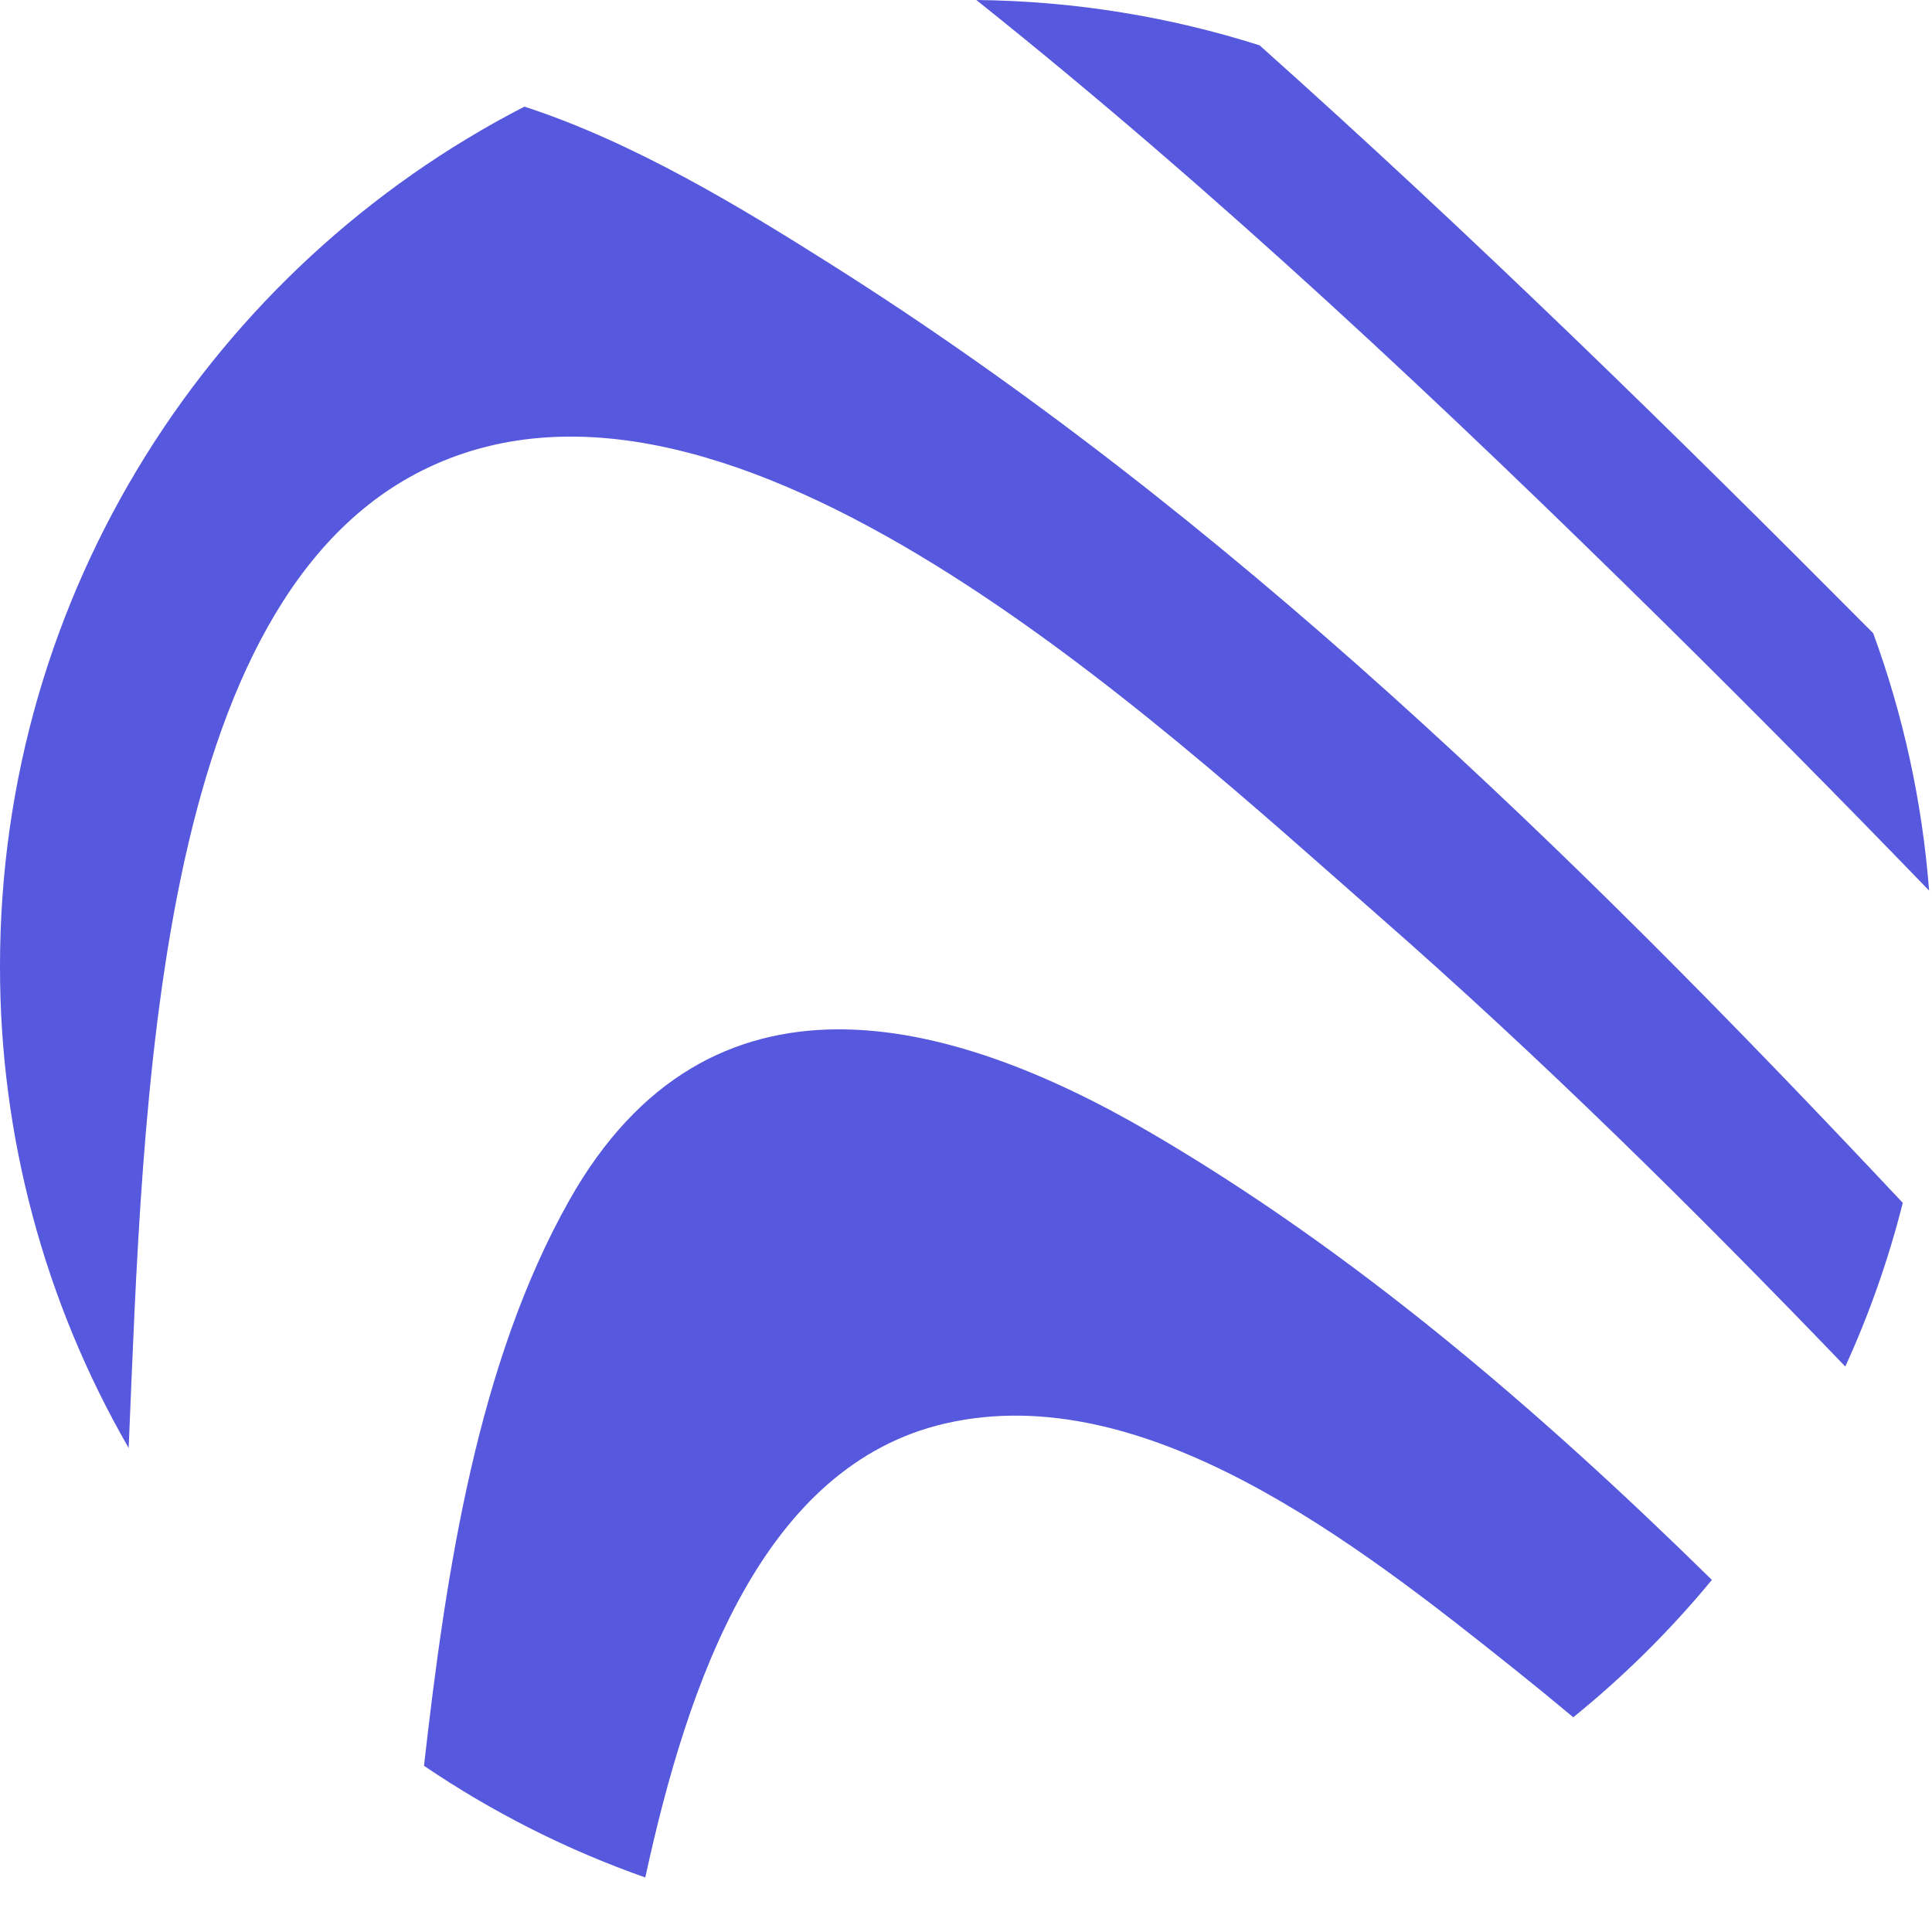
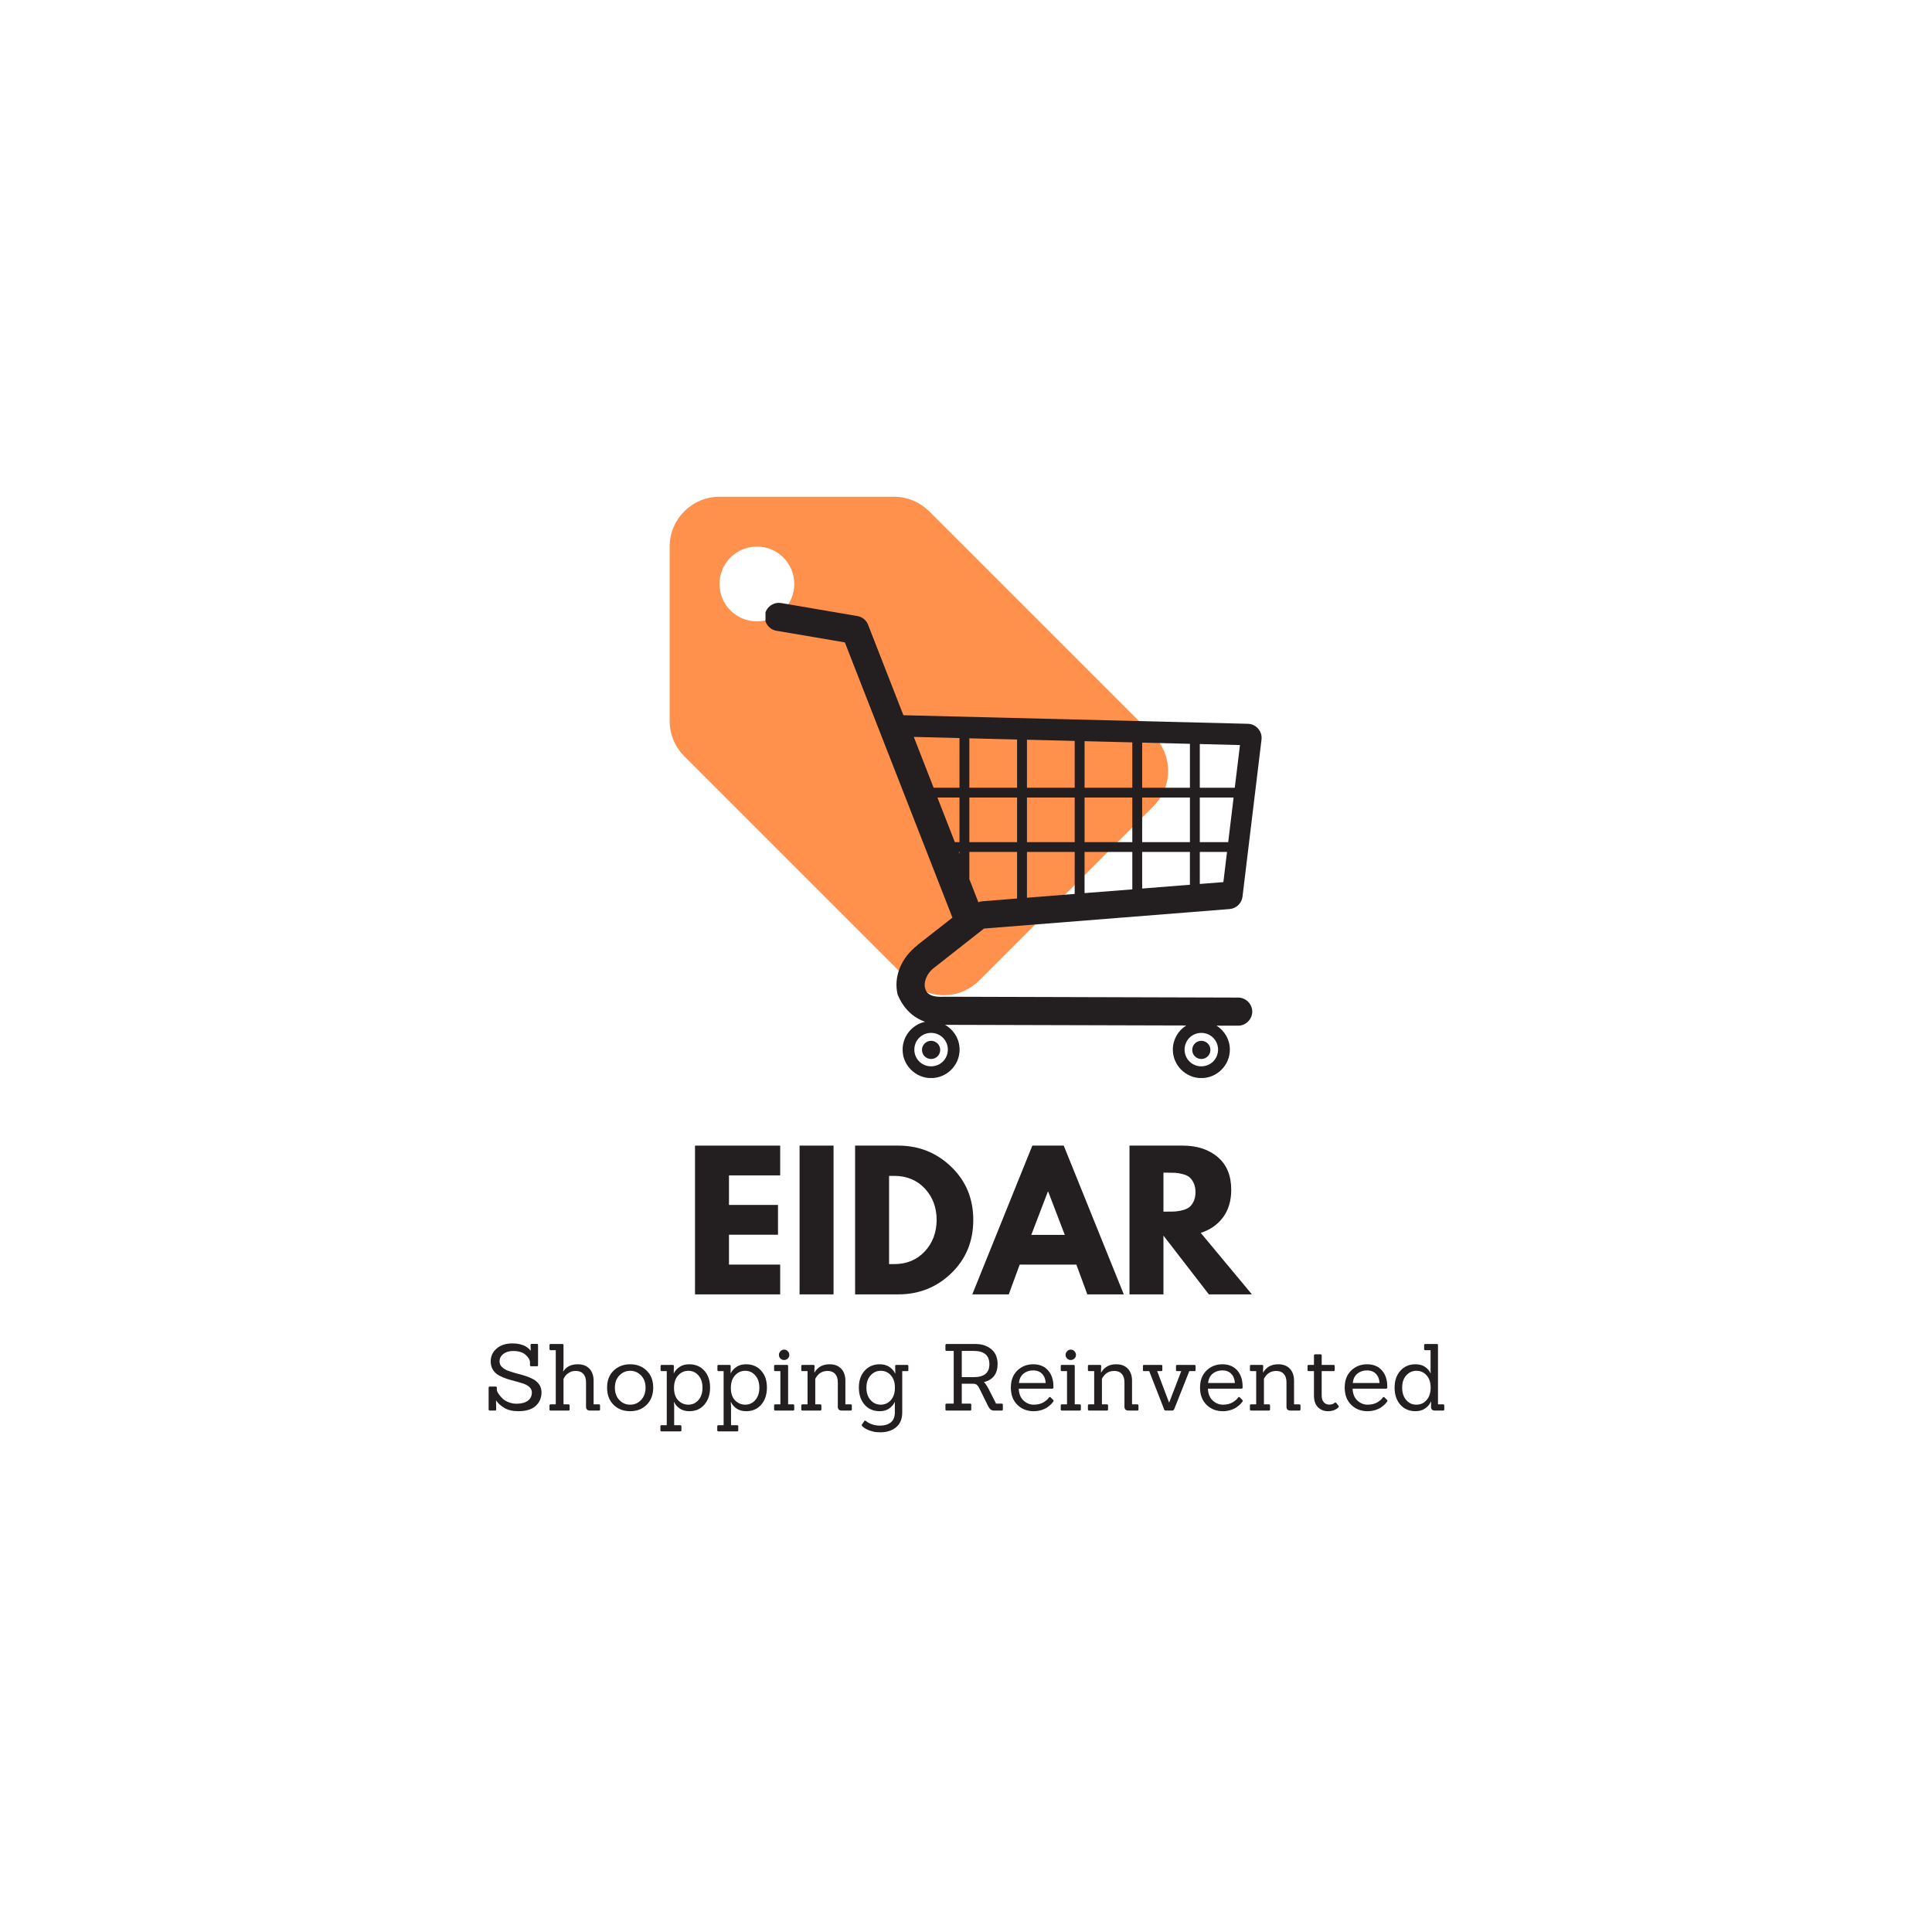
- <svg xmlns="http://www.w3.org/2000/svg" width="32" height="32">
-   <path d="M31.952 14.751a260.51 260.51 0 00-4.359-4.407C23.932 6.734 20.16 3.182 16.171 0c1.634.017 3.21.28 4.692.751 3.487 3.114 6.846 6.398 10.163 9.737.493 1.346.811 2.776.926 4.262zm-1.388 7.883c-2.496-2.597-5.051-5.12-7.737-7.471-3.706-3.246-10.693-9.81-15.736-7.418-4.552 2.158-4.717 10.543-4.96 16.238A15.926 15.926 0 010 16C0 9.799 3.528 4.421 8.686 1.766c1.82.593 3.593 1.675 5.038 2.587 6.569 4.14 12.29 9.71 17.792 15.57-.237.94-.557 1.846-.952 2.711zm-4.505 5.81a56.161 56.161 0 00-1.007-.823c-2.574-2.054-6.087-4.805-9.394-4.044-3.022.695-4.264 4.267-4.97 7.52a15.945 15.945 0 01-3.665-1.85c.366-3.242.89-6.675 2.405-9.364 2.315-4.107 6.287-3.072 9.613-1.132 3.36 1.96 6.417 4.572 9.313 7.417a16.097 16.097 0 01-2.295 2.275z" fill="#5658DD" fill-rule="nonzero" />
+ <svg xmlns="http://www.w3.org/2000/svg" width="500" zoomAndPan="magnify" viewBox="0 0 375 375" height="500" preserveAspectRatio="xMidYMid meet" version="1.0">
+   <defs>
+     <g />
+     <clipPath id="id1">
+       <path d="M 129.98 96.418 L 226.73 96.418 L 226.73 193.168 L 129.98 193.168 Z M 129.98 96.418 " clip-rule="nonzero" />
+     </clipPath>
+     <clipPath id="id2">
+       <path d="M 148.582 117 L 245 117 L 245 209.242 L 148.582 209.242 Z M 148.582 117 " clip-rule="nonzero" />
+     </clipPath>
+   </defs>
+   <g clip-path="url(#id1)">
+     <path fill="#ff914d" d="M 223.879 142.762 L 180.363 99.25 C 178.598 97.508 176.18 96.418 173.52 96.418 L 139.656 96.418 C 134.312 96.418 129.98 100.75 129.98 106.094 L 129.98 139.957 C 129.98 142.641 131.07 145.059 132.836 146.801 L 176.375 190.34 C 178.113 192.082 180.535 193.168 183.195 193.168 C 185.855 193.168 188.297 192.082 190.039 190.34 L 223.902 156.477 C 225.645 154.711 226.73 152.293 226.73 149.633 C 226.73 146.945 225.645 144.527 223.879 142.762 Z M 146.914 120.605 C 142.898 120.605 139.656 117.363 139.656 113.352 C 139.656 109.336 142.898 106.094 146.914 106.094 C 150.93 106.094 154.168 109.336 154.168 113.352 C 154.168 117.363 150.93 120.605 146.914 120.605 Z M 146.914 120.605 " fill-opacity="1" fill-rule="nonzero" />
+   </g>
+   <g clip-path="url(#id2)">
+     <path fill="#231f20" d="M 151.203 117.016 C 151.352 117.016 151.504 117.031 151.648 117.055 C 151.652 117.055 151.656 117.055 151.656 117.055 L 166.422 119.574 C 167.363 119.734 168.148 120.379 168.496 121.266 C 168.496 121.27 168.496 121.27 168.496 121.273 L 175.352 138.824 L 242.223 140.488 C 242.988 140.508 243.711 140.855 244.211 141.434 C 244.711 142.012 244.953 142.781 244.859 143.547 L 241.168 174.051 C 241.016 175.328 239.957 176.344 238.672 176.445 L 190.996 180.23 L 181.547 187.656 C 181.539 187.664 181.527 187.672 181.516 187.68 C 181.504 187.688 181.492 187.691 181.48 187.695 C 181.469 187.703 181.461 187.715 181.449 187.723 C 179.723 189.008 179.297 190.758 179.539 191.73 C 179.68 192.285 179.891 192.695 180.395 193.008 C 180.898 193.32 181.77 193.551 183.258 193.465 C 183.262 193.465 183.27 193.465 183.273 193.465 C 183.32 193.461 183.375 193.461 183.422 193.465 C 183.43 193.465 183.441 193.465 183.449 193.465 L 240.309 193.629 L 240.316 193.629 C 241.809 193.621 243.066 194.871 243.062 196.363 C 243.055 197.855 241.793 199.102 240.297 199.082 L 240.289 199.082 L 236.133 199.074 C 237.68 200.059 238.715 201.777 238.715 203.73 C 238.715 206.77 236.223 209.258 233.18 209.258 C 230.141 209.258 227.648 206.77 227.648 203.73 C 227.648 201.766 228.688 200.027 230.246 199.047 L 183.422 198.918 C 185.109 199.867 186.258 201.668 186.258 203.73 C 186.258 206.77 183.77 209.258 180.727 209.258 C 177.684 209.258 175.195 206.77 175.195 203.73 C 175.195 201.09 177.07 198.867 179.559 198.328 C 177.207 197.496 175.398 195.785 174.281 193.164 C 174.266 193.133 174.25 193.102 174.238 193.066 C 173.383 189.641 174.902 185.918 178.039 183.496 C 178.047 183.488 178.055 183.477 178.062 183.469 C 178.07 183.465 178.074 183.453 178.082 183.445 C 178.109 183.414 178.137 183.383 178.172 183.355 L 184.867 178.109 L 163.984 124.688 L 150.738 122.434 C 150.734 122.434 150.734 122.434 150.73 122.434 C 149.34 122.211 148.32 120.914 148.441 119.508 C 148.559 118.098 149.789 116.996 151.203 117.016 Z M 177.367 143.035 L 181.215 152.895 L 186.234 152.895 L 186.234 143.258 Z M 188.148 143.309 L 188.148 152.895 L 197.414 152.895 L 197.414 143.539 Z M 199.332 143.582 L 199.332 152.895 L 208.598 152.895 L 208.598 143.812 Z M 210.516 143.863 L 210.516 152.895 L 219.781 152.895 L 219.781 144.094 Z M 221.695 144.145 L 221.695 152.895 L 230.965 152.895 L 230.965 144.375 Z M 232.879 144.418 L 232.879 152.895 L 239.672 152.895 L 240.676 144.617 Z M 239.441 154.801 L 232.879 154.801 L 232.879 163.461 L 238.395 163.461 Z M 230.965 154.801 L 221.695 154.801 L 221.695 163.461 L 230.965 163.461 Z M 219.781 154.801 L 210.516 154.801 L 210.516 163.461 L 219.781 163.461 Z M 208.598 154.801 L 199.332 154.801 L 199.332 163.461 L 208.598 163.461 Z M 197.414 154.801 L 188.148 154.801 L 188.148 163.461 L 197.414 163.461 Z M 186.234 154.801 L 181.953 154.801 L 185.336 163.461 L 186.234 163.461 Z M 238.164 165.363 L 232.879 165.363 L 232.879 171.578 L 237.457 171.215 Z M 230.961 165.363 L 221.695 165.363 L 221.695 172.465 L 230.961 171.73 Z M 219.781 165.363 L 210.512 165.363 L 210.512 173.352 L 219.781 172.625 Z M 208.598 165.363 L 199.332 165.363 L 199.332 174.25 L 208.598 173.512 Z M 197.414 165.363 L 188.148 165.363 L 188.148 170.637 L 189.906 175.137 C 190.137 175.023 190.383 174.957 190.637 174.938 L 197.414 174.398 Z M 186.23 165.363 L 186.09 165.363 L 186.23 165.754 Z M 233.176 200.484 C 231.367 200.484 229.926 201.926 229.926 203.73 C 229.926 205.539 231.367 206.973 233.176 206.973 C 234.984 206.973 236.426 205.539 236.426 203.73 C 236.426 201.926 234.984 200.484 233.176 200.484 Z M 180.723 200.484 C 178.914 200.484 177.473 201.926 177.473 203.73 C 177.473 205.539 178.914 206.973 180.723 206.973 C 182.531 206.973 183.977 205.539 183.977 203.73 C 183.977 201.926 182.531 200.484 180.723 200.484 Z M 233.176 202.023 C 234.156 202.023 234.941 202.809 234.941 203.789 C 234.941 204.77 234.156 205.547 233.176 205.547 C 232.195 205.547 231.41 204.77 231.41 203.789 C 231.41 202.809 232.195 202.023 233.176 202.023 Z M 180.723 202.023 C 181.707 202.023 182.492 202.809 182.492 203.789 C 182.492 204.77 181.707 205.547 180.723 205.547 C 179.742 205.547 178.957 204.77 178.957 203.789 C 178.957 202.809 179.742 202.023 180.723 202.023 Z M 180.723 202.023 " fill-opacity="1" fill-rule="nonzero" />
+   </g>
+   <g fill="#231f20" fill-opacity="1">
+     <g transform="translate(132.8073, 251.2377)">
+       <g>
+         <path d="M 18.625 -28.875 L 18.625 -23.094 L 8.688 -23.094 L 8.688 -17.359 L 18.203 -17.359 L 18.203 -11.578 L 8.688 -11.578 L 8.688 -5.781 L 18.625 -5.781 L 18.625 0 L 2.094 0 L 2.094 -28.875 Z M 18.625 -28.875 " />
+       </g>
+     </g>
+   </g>
+   <g fill="#231f20" fill-opacity="1">
+     <g transform="translate(153.1027, 251.2377)">
+       <g>
+         <path d="M 8.688 -28.875 L 8.688 0 L 2.094 0 L 2.094 -28.875 Z M 8.688 -28.875 " />
+       </g>
+     </g>
+   </g>
+   <g fill="#231f20" fill-opacity="1">
+     <g transform="translate(163.8803, 251.2377)">
+       <g>
+         <path d="M 2.094 -28.875 L 10.469 -28.875 C 14.477 -28.875 17.906 -27.504 20.75 -24.766 C 23.602 -22.023 25.031 -18.586 25.031 -14.453 C 25.031 -10.297 23.609 -6.848 20.766 -4.109 C 17.93 -1.367 14.5 0 10.469 0 L 2.094 0 Z M 8.688 -5.875 L 9.688 -5.875 C 12.094 -5.875 14.062 -6.688 15.594 -8.312 C 17.125 -9.938 17.898 -11.973 17.922 -14.422 C 17.922 -16.867 17.156 -18.91 15.625 -20.547 C 14.094 -22.18 12.113 -23 9.688 -23 L 8.688 -23 Z M 8.688 -5.875 " />
+       </g>
+     </g>
+   </g>
+   <g fill="#231f20" fill-opacity="1">
+     <g transform="translate(189.7044, 251.2377)">
+       <g>
+         <path d="M 16.766 -28.875 L 28.422 0 L 21.344 0 L 19.219 -5.781 L 8.219 -5.781 L 6.094 0 L -0.984 0 L 10.672 -28.875 Z M 16.969 -11.547 L 13.75 -19.953 L 13.688 -19.953 L 10.469 -11.547 Z M 16.969 -11.547 " />
+       </g>
+     </g>
+   </g>
+   <g fill="#231f20" fill-opacity="1">
+     <g transform="translate(217.1382, 251.2377)">
+       <g>
+         <path d="M 2.094 -28.875 L 12.422 -28.875 C 15.203 -28.875 17.469 -28.133 19.219 -26.656 C 20.969 -25.176 21.844 -23.055 21.844 -20.297 C 21.844 -18.172 21.312 -16.391 20.25 -14.953 C 19.188 -13.523 17.742 -12.52 15.922 -11.938 L 25.859 0 L 17.5 0 L 8.688 -11.406 L 8.688 0 L 2.094 0 Z M 8.688 -16.062 L 9.453 -16.062 C 10.055 -16.062 10.566 -16.07 10.984 -16.094 C 11.41 -16.125 11.891 -16.207 12.422 -16.344 C 12.961 -16.488 13.395 -16.688 13.719 -16.938 C 14.039 -17.195 14.316 -17.57 14.547 -18.062 C 14.785 -18.551 14.906 -19.145 14.906 -19.844 C 14.906 -20.539 14.785 -21.133 14.547 -21.625 C 14.316 -22.113 14.039 -22.488 13.719 -22.75 C 13.395 -23.008 12.961 -23.207 12.422 -23.344 C 11.891 -23.488 11.41 -23.57 10.984 -23.594 C 10.566 -23.613 10.055 -23.625 9.453 -23.625 L 8.688 -23.625 Z M 8.688 -16.062 " />
+       </g>
+     </g>
+   </g>
+   <g fill="#231f20" fill-opacity="1">
+     <g transform="translate(93.98096, 273.7877)">
+       <g>
+         <path d="M 2.109 0 L 1.094 0 C 0.938 0 0.859 -0.07 0.859 -0.219 L 0.859 -4.422 C 0.859 -4.578 0.938 -4.656 1.094 -4.656 L 2.234 -4.656 C 2.379 -4.656 2.453 -4.578 2.453 -4.422 L 2.453 -4.047 C 2.453 -3.816 2.586 -3.516 2.859 -3.141 C 3.141 -2.766 3.414 -2.457 3.688 -2.219 C 3.969 -1.977 4.336 -1.77 4.797 -1.594 C 5.254 -1.414 5.754 -1.328 6.297 -1.328 C 7.223 -1.328 7.945 -1.52 8.469 -1.906 C 8.988 -2.289 9.25 -2.828 9.25 -3.516 C 9.25 -3.91 9.102 -4.25 8.812 -4.531 C 8.52 -4.812 8.141 -5.035 7.672 -5.203 C 7.203 -5.367 6.68 -5.523 6.109 -5.672 C 5.535 -5.816 4.961 -5.977 4.391 -6.156 C 3.828 -6.344 3.312 -6.566 2.844 -6.828 C 2.375 -7.086 1.992 -7.445 1.703 -7.906 C 1.41 -8.375 1.266 -8.922 1.266 -9.547 C 1.266 -10.547 1.645 -11.375 2.406 -12.031 C 3.164 -12.695 4.188 -13.031 5.469 -13.031 C 7.094 -13.031 8.281 -12.555 9.031 -11.609 L 9 -12.719 C 9 -12.863 9.078 -12.938 9.234 -12.938 L 10.234 -12.938 C 10.379 -12.938 10.453 -12.863 10.453 -12.719 L 10.453 -8.797 C 10.453 -8.66 10.379 -8.594 10.234 -8.594 L 9.109 -8.594 C 8.961 -8.594 8.891 -8.66 8.891 -8.797 L 8.891 -9.312 C 8.891 -9.801 8.613 -10.297 8.062 -10.797 C 7.508 -11.305 6.703 -11.562 5.641 -11.562 C 4.848 -11.562 4.207 -11.367 3.719 -10.984 C 3.227 -10.609 2.984 -10.129 2.984 -9.547 C 2.984 -9.117 3.133 -8.754 3.438 -8.453 C 3.738 -8.16 4.129 -7.922 4.609 -7.734 C 5.086 -7.555 5.613 -7.391 6.188 -7.234 C 6.77 -7.086 7.348 -6.926 7.922 -6.75 C 8.492 -6.57 9.02 -6.352 9.5 -6.094 C 9.977 -5.844 10.367 -5.5 10.672 -5.062 C 10.973 -4.625 11.125 -4.109 11.125 -3.516 C 11.125 -2.453 10.742 -1.578 9.984 -0.891 C 9.234 -0.211 8.109 0.125 6.609 0.125 C 5.504 0.125 4.594 -0.094 3.875 -0.531 C 3.156 -0.977 2.629 -1.461 2.297 -1.984 L 2.328 -0.219 C 2.328 -0.07 2.254 0 2.109 0 Z M 2.109 0 " />
+       </g>
+     </g>
+   </g>
+   <g fill="#231f20" fill-opacity="1">
+     <g transform="translate(105.9689, 273.7877)">
+       <g>
+         <path d="M 10.266 0 L 8.547 0 C 8.035 0 7.781 -0.25 7.781 -0.75 L 7.781 -5.484 C 7.781 -6.18 7.609 -6.723 7.266 -7.109 C 6.93 -7.492 6.441 -7.688 5.797 -7.688 C 5.305 -7.688 4.93 -7.609 4.672 -7.453 C 4.41 -7.305 4.211 -7.176 4.078 -7.062 C 3.953 -6.945 3.848 -6.836 3.766 -6.734 C 3.617 -6.535 3.5 -6.336 3.406 -6.141 L 3.406 -1.203 L 4.359 -1.203 C 4.516 -1.203 4.594 -1.129 4.594 -0.984 L 4.594 -0.219 C 4.594 -0.07 4.516 0 4.359 0 L 0.922 0 C 0.766 0 0.688 -0.07 0.688 -0.219 L 0.688 -0.984 C 0.688 -1.129 0.766 -1.203 0.922 -1.203 L 1.906 -1.203 L 1.906 -11.719 L 0.922 -11.719 C 0.766 -11.719 0.688 -11.789 0.688 -11.938 L 0.688 -12.703 C 0.688 -12.848 0.766 -12.922 0.922 -12.922 L 3.188 -12.922 C 3.332 -12.922 3.406 -12.848 3.406 -12.703 L 3.406 -8.688 C 3.406 -8.289 3.379 -7.926 3.328 -7.594 L 3.359 -7.594 C 3.953 -8.52 4.891 -8.984 6.172 -8.984 C 7.129 -8.984 7.879 -8.703 8.422 -8.141 C 8.961 -7.578 9.238 -6.812 9.25 -5.844 L 9.25 -1.203 L 10.266 -1.203 C 10.422 -1.203 10.5 -1.129 10.5 -0.984 L 10.5 -0.219 C 10.5 -0.07 10.422 0 10.266 0 Z M 10.266 0 " />
+       </g>
+     </g>
+   </g>
+   <g fill="#231f20" fill-opacity="1">
+     <g transform="translate(117.1469, 273.7877)">
+       <g>
+         <path d="M 8.375 -1.125 C 7.539 -0.289 6.469 0.125 5.156 0.125 C 3.852 0.125 2.781 -0.289 1.938 -1.125 C 1.102 -1.957 0.688 -3.066 0.688 -4.453 C 0.688 -5.836 1.109 -6.938 1.953 -7.75 C 2.805 -8.57 3.879 -8.984 5.172 -8.984 C 6.461 -8.984 7.531 -8.57 8.375 -7.75 C 9.219 -6.926 9.641 -5.828 9.641 -4.453 C 9.641 -3.078 9.219 -1.969 8.375 -1.125 Z M 2.203 -4.438 C 2.203 -3.457 2.488 -2.66 3.062 -2.047 C 3.633 -1.441 4.336 -1.141 5.172 -1.141 C 6.004 -1.141 6.707 -1.441 7.281 -2.047 C 7.863 -2.66 8.156 -3.457 8.156 -4.438 C 8.156 -5.426 7.863 -6.219 7.281 -6.812 C 6.695 -7.414 5.992 -7.719 5.172 -7.719 C 4.359 -7.719 3.66 -7.414 3.078 -6.812 C 2.492 -6.219 2.203 -5.426 2.203 -4.438 Z M 2.203 -4.438 " />
+       </g>
+     </g>
+   </g>
+   <g fill="#231f20" fill-opacity="1">
+     <g transform="translate(127.4969, 273.7877)">
+       <g>
+         <path d="M 4.531 4.047 L 0.922 4.047 C 0.766 4.047 0.688 3.973 0.688 3.828 L 0.688 3.062 C 0.688 2.914 0.766 2.844 0.922 2.844 L 1.922 2.844 L 1.922 -7.656 L 0.953 -7.656 C 0.797 -7.656 0.719 -7.723 0.719 -7.859 L 0.719 -8.641 C 0.719 -8.785 0.797 -8.859 0.953 -8.859 L 3.062 -8.859 C 3.219 -8.859 3.297 -8.785 3.297 -8.641 L 3.281 -7.219 L 3.297 -7.219 C 3.523 -7.707 3.895 -8.125 4.406 -8.469 C 4.914 -8.812 5.539 -8.984 6.281 -8.984 C 7.488 -8.984 8.461 -8.57 9.203 -7.75 C 9.953 -6.926 10.328 -5.832 10.328 -4.469 C 10.328 -3.113 9.961 -2.008 9.234 -1.156 C 8.504 -0.301 7.523 0.125 6.297 0.125 C 5.555 0.125 4.938 -0.047 4.438 -0.391 C 3.938 -0.734 3.578 -1.148 3.359 -1.641 L 3.312 -1.641 C 3.344 -1.254 3.359 -0.977 3.359 -0.812 L 3.359 2.844 L 4.531 2.844 C 4.688 2.844 4.766 2.914 4.766 3.062 L 4.766 3.828 C 4.766 3.973 4.688 4.047 4.531 4.047 Z M 3.328 -4.391 C 3.328 -3.348 3.598 -2.547 4.141 -1.984 C 4.691 -1.422 5.352 -1.141 6.125 -1.141 C 6.906 -1.141 7.555 -1.441 8.078 -2.047 C 8.598 -2.648 8.859 -3.445 8.859 -4.438 C 8.859 -5.426 8.598 -6.219 8.078 -6.812 C 7.555 -7.414 6.906 -7.719 6.125 -7.719 C 5.344 -7.719 4.68 -7.422 4.141 -6.828 C 3.598 -6.242 3.328 -5.43 3.328 -4.391 Z M 3.328 -4.391 " />
+       </g>
+     </g>
+   </g>
+   <g fill="#231f20" fill-opacity="1">
+     <g transform="translate(138.5308, 273.7877)">
+       <g>
+         <path d="M 4.531 4.047 L 0.922 4.047 C 0.766 4.047 0.688 3.973 0.688 3.828 L 0.688 3.062 C 0.688 2.914 0.766 2.844 0.922 2.844 L 1.922 2.844 L 1.922 -7.656 L 0.953 -7.656 C 0.797 -7.656 0.719 -7.723 0.719 -7.859 L 0.719 -8.641 C 0.719 -8.785 0.797 -8.859 0.953 -8.859 L 3.062 -8.859 C 3.219 -8.859 3.297 -8.785 3.297 -8.641 L 3.281 -7.219 L 3.297 -7.219 C 3.523 -7.707 3.895 -8.125 4.406 -8.469 C 4.914 -8.812 5.539 -8.984 6.281 -8.984 C 7.488 -8.984 8.461 -8.57 9.203 -7.75 C 9.953 -6.926 10.328 -5.832 10.328 -4.469 C 10.328 -3.113 9.961 -2.008 9.234 -1.156 C 8.504 -0.301 7.523 0.125 6.297 0.125 C 5.555 0.125 4.938 -0.047 4.438 -0.391 C 3.938 -0.734 3.578 -1.148 3.359 -1.641 L 3.312 -1.641 C 3.344 -1.254 3.359 -0.977 3.359 -0.812 L 3.359 2.844 L 4.531 2.844 C 4.688 2.844 4.766 2.914 4.766 3.062 L 4.766 3.828 C 4.766 3.973 4.688 4.047 4.531 4.047 Z M 3.328 -4.391 C 3.328 -3.348 3.598 -2.547 4.141 -1.984 C 4.691 -1.422 5.352 -1.141 6.125 -1.141 C 6.906 -1.141 7.555 -1.441 8.078 -2.047 C 8.598 -2.648 8.859 -3.445 8.859 -4.438 C 8.859 -5.426 8.598 -6.219 8.078 -6.812 C 7.555 -7.414 6.906 -7.719 6.125 -7.719 C 5.344 -7.719 4.68 -7.422 4.141 -6.828 C 3.598 -6.242 3.328 -5.43 3.328 -4.391 Z M 3.328 -4.391 " />
+       </g>
+     </g>
+   </g>
+   <g fill="#231f20" fill-opacity="1">
+     <g transform="translate(149.5648, 273.7877)">
+       <g>
+         <path d="M 4.359 0 L 0.922 0 C 0.766 0 0.688 -0.07 0.688 -0.219 L 0.688 -0.984 C 0.688 -1.129 0.766 -1.203 0.922 -1.203 L 1.906 -1.203 L 1.906 -7.656 L 0.922 -7.656 C 0.766 -7.656 0.688 -7.723 0.688 -7.859 L 0.688 -8.641 C 0.688 -8.785 0.766 -8.859 0.922 -8.859 L 3.188 -8.859 C 3.332 -8.859 3.406 -8.785 3.406 -8.641 L 3.406 -1.203 L 4.359 -1.203 C 4.516 -1.203 4.594 -1.129 4.594 -0.984 L 4.594 -0.219 C 4.594 -0.07 4.516 0 4.359 0 Z M 3.344 -11.516 C 3.539 -11.316 3.641 -11.078 3.641 -10.797 C 3.641 -10.523 3.539 -10.289 3.344 -10.094 C 3.145 -9.906 2.906 -9.812 2.625 -9.812 C 2.352 -9.812 2.117 -9.906 1.922 -10.094 C 1.723 -10.289 1.625 -10.523 1.625 -10.797 C 1.625 -11.078 1.723 -11.316 1.922 -11.516 C 2.117 -11.723 2.352 -11.828 2.625 -11.828 C 2.906 -11.828 3.145 -11.723 3.344 -11.516 Z M 3.344 -11.516 " />
+       </g>
+     </g>
+   </g>
+   <g fill="#231f20" fill-opacity="1">
+     <g transform="translate(154.8388, 273.7877)">
+       <g>
+         <path d="M 10.266 0 L 8.547 0 C 8.035 0 7.781 -0.25 7.781 -0.75 L 7.781 -5.484 C 7.781 -6.18 7.609 -6.723 7.266 -7.109 C 6.93 -7.492 6.441 -7.688 5.797 -7.688 C 4.867 -7.688 4.148 -7.305 3.641 -6.547 C 3.578 -6.473 3.5 -6.344 3.406 -6.156 L 3.406 -1.203 L 4.359 -1.203 C 4.516 -1.203 4.594 -1.129 4.594 -0.984 L 4.594 -0.219 C 4.594 -0.07 4.516 0 4.359 0 L 0.922 0 C 0.766 0 0.688 -0.07 0.688 -0.219 L 0.688 -0.984 C 0.688 -1.129 0.766 -1.203 0.922 -1.203 L 1.906 -1.203 L 1.906 -7.656 L 0.922 -7.656 C 0.766 -7.656 0.688 -7.723 0.688 -7.859 L 0.688 -8.641 C 0.688 -8.785 0.766 -8.859 0.922 -8.859 L 3.031 -8.859 C 3.188 -8.859 3.266 -8.785 3.266 -8.641 L 3.219 -7.422 L 3.281 -7.422 C 3.906 -8.461 4.867 -8.984 6.172 -8.984 C 7.129 -8.984 7.879 -8.703 8.422 -8.141 C 8.961 -7.578 9.238 -6.812 9.25 -5.844 L 9.25 -1.203 L 10.266 -1.203 C 10.422 -1.203 10.5 -1.129 10.5 -0.984 L 10.5 -0.219 C 10.5 -0.07 10.422 0 10.266 0 Z M 10.266 0 " />
+       </g>
+     </g>
+   </g>
+   <g fill="#231f20" fill-opacity="1">
+     <g transform="translate(166.0168, 273.7877)">
+       <g>
+         <path d="M 4.828 4.219 C 4.223 4.219 3.766 4.172 3.453 4.078 C 3.148 3.992 2.906 3.922 2.719 3.859 C 2.539 3.797 2.383 3.727 2.25 3.656 C 2.113 3.594 1.988 3.523 1.875 3.453 C 1.344 3.109 1.145 2.859 1.281 2.703 L 1.75 2.031 C 1.82 1.926 1.922 1.922 2.047 2.016 C 2.055 2.016 2.094 2.039 2.156 2.094 C 2.227 2.145 2.297 2.195 2.359 2.25 C 2.43 2.301 2.523 2.359 2.641 2.422 C 2.754 2.484 2.879 2.539 3.016 2.594 C 3.16 2.656 3.316 2.707 3.484 2.75 C 3.891 2.863 4.332 2.922 4.812 2.922 C 5.676 2.922 6.367 2.711 6.891 2.297 C 7.41 1.879 7.672 1.227 7.672 0.344 L 7.672 -1.703 C 7.453 -1.203 7.094 -0.77 6.594 -0.406 C 6.094 -0.051 5.473 0.125 4.734 0.125 C 3.504 0.125 2.52 -0.301 1.781 -1.156 C 1.051 -2.008 0.688 -3.113 0.688 -4.469 C 0.688 -5.82 1.062 -6.91 1.812 -7.734 C 2.562 -8.566 3.535 -8.984 4.734 -8.984 C 5.473 -8.984 6.098 -8.812 6.609 -8.469 C 7.117 -8.125 7.488 -7.707 7.719 -7.219 L 7.766 -7.219 L 7.734 -8.641 C 7.734 -8.785 7.805 -8.859 7.953 -8.859 L 10.078 -8.859 C 10.223 -8.859 10.297 -8.785 10.297 -8.641 L 10.297 -7.859 C 10.297 -7.723 10.223 -7.656 10.078 -7.656 L 9.109 -7.656 L 9.109 0.344 C 9.109 1.625 8.711 2.586 7.922 3.234 C 7.141 3.891 6.109 4.219 4.828 4.219 Z M 2.156 -4.438 C 2.156 -3.445 2.422 -2.648 2.953 -2.047 C 3.484 -1.441 4.145 -1.141 4.938 -1.141 C 5.727 -1.141 6.383 -1.438 6.906 -2.031 C 7.426 -2.633 7.688 -3.438 7.688 -4.438 C 7.688 -5.445 7.426 -6.242 6.906 -6.828 C 6.383 -7.422 5.727 -7.719 4.938 -7.719 C 4.145 -7.719 3.484 -7.414 2.953 -6.812 C 2.422 -6.219 2.156 -5.426 2.156 -4.438 Z M 2.156 -4.438 " />
+       </g>
+     </g>
+   </g>
+   <g fill="#231f20" fill-opacity="1">
+     <g transform="translate(177.0147, 273.7877)">
+       <g />
+     </g>
+   </g>
+   <g fill="#231f20" fill-opacity="1">
+     <g transform="translate(182.6487, 273.7877)">
+       <g>
+         <path d="M 11.797 0 L 10.219 0 C 9.789 0 9.43 -0.285 9.141 -0.859 L 7.453 -4.297 C 7.305 -4.598 7.148 -4.82 6.984 -4.969 C 6.828 -5.113 6.602 -5.191 6.312 -5.203 L 4.031 -5.203 L 4.031 -1.344 L 5.656 -1.344 C 5.801 -1.344 5.875 -1.273 5.875 -1.141 L 5.875 -0.219 C 5.875 -0.07 5.801 0 5.656 0 L 1.094 0 C 0.938 0 0.859 -0.07 0.859 -0.219 L 0.859 -1.141 C 0.859 -1.273 0.938 -1.344 1.094 -1.344 L 2.469 -1.344 L 2.469 -11.578 L 1.094 -11.578 C 0.938 -11.578 0.859 -11.648 0.859 -11.797 L 0.859 -12.703 C 0.859 -12.848 0.938 -12.922 1.094 -12.922 L 6.641 -12.922 C 7.922 -12.922 8.961 -12.582 9.766 -11.906 C 10.578 -11.227 10.984 -10.27 10.984 -9.031 C 10.984 -7.145 10.098 -5.973 8.328 -5.516 C 8.555 -5.328 8.844 -4.922 9.188 -4.297 L 10.688 -1.344 L 11.797 -1.344 C 11.93 -1.344 12 -1.273 12 -1.141 L 12 -0.219 C 12 -0.07 11.93 0 11.797 0 Z M 4.031 -6.484 L 6.344 -6.484 C 8.375 -6.484 9.391 -7.316 9.391 -8.984 C 9.391 -10.711 8.375 -11.578 6.344 -11.578 L 4.031 -11.578 Z M 4.031 -6.484 " />
+       </g>
+     </g>
+   </g>
+   <g fill="#231f20" fill-opacity="1">
+     <g transform="translate(195.5187, 273.7877)">
+       <g>
+         <path d="M 8.688 -4.25 L 2.219 -4.25 C 2.258 -3.25 2.57 -2.477 3.156 -1.938 C 3.738 -1.406 4.395 -1.141 5.125 -1.141 C 5.863 -1.141 6.492 -1.289 7.016 -1.594 C 7.535 -1.906 7.883 -2.211 8.062 -2.516 C 8.156 -2.641 8.266 -2.66 8.391 -2.578 L 8.875 -2.094 C 8.945 -2.02 8.984 -1.953 8.984 -1.891 C 8.984 -1.836 8.953 -1.77 8.891 -1.688 C 8.836 -1.602 8.727 -1.473 8.562 -1.297 C 8.395 -1.117 8.156 -0.914 7.844 -0.688 C 7.539 -0.457 7.145 -0.266 6.656 -0.109 C 6.176 0.047 5.66 0.125 5.109 0.125 C 3.848 0.125 2.797 -0.285 1.953 -1.109 C 1.109 -1.941 0.688 -3.055 0.688 -4.453 C 0.688 -5.848 1.102 -6.953 1.938 -7.766 C 2.781 -8.578 3.812 -8.984 5.031 -8.984 C 6.25 -8.984 7.207 -8.586 7.906 -7.797 C 8.602 -7.016 8.953 -5.957 8.953 -4.625 C 8.953 -4.57 8.953 -4.523 8.953 -4.484 C 8.953 -4.328 8.863 -4.25 8.688 -4.25 Z M 7.453 -5.344 C 7.41 -6.094 7.176 -6.688 6.75 -7.125 C 6.32 -7.57 5.742 -7.797 5.016 -7.797 C 4.297 -7.797 3.676 -7.586 3.156 -7.172 C 2.645 -6.766 2.344 -6.156 2.25 -5.344 Z M 7.453 -5.344 " />
+       </g>
+     </g>
+   </g>
+   <g fill="#231f20" fill-opacity="1">
+     <g transform="translate(205.2026, 273.7877)">
+       <g>
+         <path d="M 4.359 0 L 0.922 0 C 0.766 0 0.688 -0.07 0.688 -0.219 L 0.688 -0.984 C 0.688 -1.129 0.766 -1.203 0.922 -1.203 L 1.906 -1.203 L 1.906 -7.656 L 0.922 -7.656 C 0.766 -7.656 0.688 -7.723 0.688 -7.859 L 0.688 -8.641 C 0.688 -8.785 0.766 -8.859 0.922 -8.859 L 3.188 -8.859 C 3.332 -8.859 3.406 -8.785 3.406 -8.641 L 3.406 -1.203 L 4.359 -1.203 C 4.516 -1.203 4.594 -1.129 4.594 -0.984 L 4.594 -0.219 C 4.594 -0.07 4.516 0 4.359 0 Z M 3.344 -11.516 C 3.539 -11.316 3.641 -11.078 3.641 -10.797 C 3.641 -10.523 3.539 -10.289 3.344 -10.094 C 3.145 -9.906 2.906 -9.812 2.625 -9.812 C 2.352 -9.812 2.117 -9.906 1.922 -10.094 C 1.723 -10.289 1.625 -10.523 1.625 -10.797 C 1.625 -11.078 1.723 -11.316 1.922 -11.516 C 2.117 -11.723 2.352 -11.828 2.625 -11.828 C 2.906 -11.828 3.145 -11.723 3.344 -11.516 Z M 3.344 -11.516 " />
+       </g>
+     </g>
+   </g>
+   <g fill="#231f20" fill-opacity="1">
+     <g transform="translate(210.4766, 273.7877)">
+       <g>
+         <path d="M 10.266 0 L 8.547 0 C 8.035 0 7.781 -0.25 7.781 -0.75 L 7.781 -5.484 C 7.781 -6.18 7.609 -6.723 7.266 -7.109 C 6.93 -7.492 6.441 -7.688 5.797 -7.688 C 4.867 -7.688 4.148 -7.305 3.641 -6.547 C 3.578 -6.473 3.5 -6.344 3.406 -6.156 L 3.406 -1.203 L 4.359 -1.203 C 4.516 -1.203 4.594 -1.129 4.594 -0.984 L 4.594 -0.219 C 4.594 -0.07 4.516 0 4.359 0 L 0.922 0 C 0.766 0 0.688 -0.07 0.688 -0.219 L 0.688 -0.984 C 0.688 -1.129 0.766 -1.203 0.922 -1.203 L 1.906 -1.203 L 1.906 -7.656 L 0.922 -7.656 C 0.766 -7.656 0.688 -7.723 0.688 -7.859 L 0.688 -8.641 C 0.688 -8.785 0.766 -8.859 0.922 -8.859 L 3.031 -8.859 C 3.188 -8.859 3.266 -8.785 3.266 -8.641 L 3.219 -7.422 L 3.281 -7.422 C 3.906 -8.461 4.867 -8.984 6.172 -8.984 C 7.129 -8.984 7.879 -8.703 8.422 -8.141 C 8.961 -7.578 9.238 -6.812 9.25 -5.844 L 9.25 -1.203 L 10.266 -1.203 C 10.422 -1.203 10.5 -1.129 10.5 -0.984 L 10.5 -0.219 C 10.5 -0.07 10.422 0 10.266 0 Z M 10.266 0 " />
+       </g>
+     </g>
+   </g>
+   <g fill="#231f20" fill-opacity="1">
+     <g transform="translate(221.6546, 273.7877)">
+       <g>
+         <path d="M 5.875 0 L 4.656 0 C 4.539 0 4.457 -0.02 4.406 -0.062 C 4.363 -0.102 4.316 -0.191 4.266 -0.328 L 1.406 -7.656 L 0.391 -7.656 C 0.254 -7.656 0.188 -7.723 0.188 -7.859 L 0.188 -8.641 C 0.188 -8.785 0.254 -8.859 0.391 -8.859 L 3.75 -8.859 C 3.883 -8.859 3.953 -8.785 3.953 -8.641 L 3.953 -7.859 C 3.953 -7.723 3.883 -7.656 3.75 -7.656 L 2.953 -7.656 L 5.25 -1.578 L 5.297 -1.578 L 7.625 -7.656 L 6.828 -7.656 C 6.68 -7.656 6.609 -7.723 6.609 -7.859 L 6.609 -8.641 C 6.609 -8.785 6.68 -8.859 6.828 -8.859 L 10.172 -8.859 C 10.328 -8.859 10.406 -8.785 10.406 -8.641 L 10.406 -7.859 C 10.406 -7.723 10.328 -7.656 10.172 -7.656 L 9.188 -7.656 L 6.281 -0.328 C 6.207 -0.109 6.07 0 5.875 0 Z M 5.875 0 " />
+       </g>
+     </g>
+   </g>
+   <g fill="#231f20" fill-opacity="1">
+     <g transform="translate(232.2385, 273.7877)">
+       <g>
+         <path d="M 8.688 -4.25 L 2.219 -4.25 C 2.258 -3.25 2.57 -2.477 3.156 -1.938 C 3.738 -1.406 4.395 -1.141 5.125 -1.141 C 5.863 -1.141 6.492 -1.289 7.016 -1.594 C 7.535 -1.906 7.883 -2.211 8.062 -2.516 C 8.156 -2.641 8.266 -2.66 8.391 -2.578 L 8.875 -2.094 C 8.945 -2.02 8.984 -1.953 8.984 -1.891 C 8.984 -1.836 8.953 -1.77 8.891 -1.688 C 8.836 -1.602 8.727 -1.473 8.562 -1.297 C 8.395 -1.117 8.156 -0.914 7.844 -0.688 C 7.539 -0.457 7.145 -0.266 6.656 -0.109 C 6.176 0.047 5.66 0.125 5.109 0.125 C 3.848 0.125 2.797 -0.285 1.953 -1.109 C 1.109 -1.941 0.688 -3.055 0.688 -4.453 C 0.688 -5.848 1.102 -6.953 1.938 -7.766 C 2.781 -8.578 3.812 -8.984 5.031 -8.984 C 6.25 -8.984 7.207 -8.586 7.906 -7.797 C 8.602 -7.016 8.953 -5.957 8.953 -4.625 C 8.953 -4.57 8.953 -4.523 8.953 -4.484 C 8.953 -4.328 8.863 -4.25 8.688 -4.25 Z M 7.453 -5.344 C 7.41 -6.094 7.176 -6.688 6.75 -7.125 C 6.32 -7.57 5.742 -7.797 5.016 -7.797 C 4.297 -7.797 3.676 -7.586 3.156 -7.172 C 2.645 -6.766 2.344 -6.156 2.25 -5.344 Z M 7.453 -5.344 " />
+       </g>
+     </g>
+   </g>
+   <g fill="#231f20" fill-opacity="1">
+     <g transform="translate(241.9225, 273.7877)">
+       <g>
+         <path d="M 10.266 0 L 8.547 0 C 8.035 0 7.781 -0.25 7.781 -0.75 L 7.781 -5.484 C 7.781 -6.18 7.609 -6.723 7.266 -7.109 C 6.93 -7.492 6.441 -7.688 5.797 -7.688 C 4.867 -7.688 4.148 -7.305 3.641 -6.547 C 3.578 -6.473 3.5 -6.344 3.406 -6.156 L 3.406 -1.203 L 4.359 -1.203 C 4.516 -1.203 4.594 -1.129 4.594 -0.984 L 4.594 -0.219 C 4.594 -0.07 4.516 0 4.359 0 L 0.922 0 C 0.766 0 0.688 -0.07 0.688 -0.219 L 0.688 -0.984 C 0.688 -1.129 0.766 -1.203 0.922 -1.203 L 1.906 -1.203 L 1.906 -7.656 L 0.922 -7.656 C 0.766 -7.656 0.688 -7.723 0.688 -7.859 L 0.688 -8.641 C 0.688 -8.785 0.766 -8.859 0.922 -8.859 L 3.031 -8.859 C 3.188 -8.859 3.266 -8.785 3.266 -8.641 L 3.219 -7.422 L 3.281 -7.422 C 3.906 -8.461 4.867 -8.984 6.172 -8.984 C 7.129 -8.984 7.879 -8.703 8.422 -8.141 C 8.961 -7.578 9.238 -6.812 9.25 -5.844 L 9.25 -1.203 L 10.266 -1.203 C 10.422 -1.203 10.5 -1.129 10.5 -0.984 L 10.5 -0.219 C 10.5 -0.07 10.422 0 10.266 0 Z M 10.266 0 " />
+       </g>
+     </g>
+   </g>
+   <g fill="#231f20" fill-opacity="1">
+     <g transform="translate(253.1005, 273.7877)">
+       <g>
+         <path d="M 6.703 -0.922 C 6.742 -0.867 6.766 -0.816 6.766 -0.766 C 6.766 -0.711 6.727 -0.648 6.656 -0.578 C 6.133 -0.109 5.473 0.125 4.672 0.125 C 3.867 0.125 3.211 -0.133 2.703 -0.656 C 2.191 -1.176 1.938 -1.938 1.938 -2.938 L 1.938 -7.656 L 0.938 -7.656 C 0.77 -7.656 0.688 -7.734 0.688 -7.891 L 0.688 -8.625 C 0.688 -8.781 0.77 -8.859 0.938 -8.859 L 1.938 -8.859 L 1.938 -10.672 C 1.938 -10.836 2.023 -10.922 2.203 -10.922 L 3.203 -10.922 C 3.359 -10.922 3.438 -10.836 3.438 -10.672 L 3.438 -8.859 L 5.719 -8.859 C 5.883 -8.859 5.969 -8.781 5.969 -8.625 L 5.969 -7.891 C 5.969 -7.734 5.883 -7.656 5.719 -7.656 L 3.438 -7.656 L 3.438 -2.969 C 3.438 -2.363 3.57 -1.91 3.844 -1.609 C 4.113 -1.305 4.473 -1.156 4.922 -1.156 C 5.367 -1.156 5.707 -1.27 5.938 -1.5 C 6.062 -1.602 6.172 -1.594 6.266 -1.469 Z M 6.703 -0.922 " />
+       </g>
+     </g>
+   </g>
+   <g fill="#231f20" fill-opacity="1">
+     <g transform="translate(260.3185, 273.7877)">
+       <g>
+         <path d="M 8.688 -4.25 L 2.219 -4.25 C 2.258 -3.25 2.57 -2.477 3.156 -1.938 C 3.738 -1.406 4.395 -1.141 5.125 -1.141 C 5.863 -1.141 6.492 -1.289 7.016 -1.594 C 7.535 -1.906 7.883 -2.211 8.062 -2.516 C 8.156 -2.641 8.266 -2.66 8.391 -2.578 L 8.875 -2.094 C 8.945 -2.02 8.984 -1.953 8.984 -1.891 C 8.984 -1.836 8.953 -1.77 8.891 -1.688 C 8.836 -1.602 8.727 -1.473 8.562 -1.297 C 8.395 -1.117 8.156 -0.914 7.844 -0.688 C 7.539 -0.457 7.145 -0.266 6.656 -0.109 C 6.176 0.047 5.66 0.125 5.109 0.125 C 3.848 0.125 2.797 -0.285 1.953 -1.109 C 1.109 -1.941 0.688 -3.055 0.688 -4.453 C 0.688 -5.848 1.102 -6.953 1.938 -7.766 C 2.781 -8.578 3.812 -8.984 5.031 -8.984 C 6.25 -8.984 7.207 -8.586 7.906 -7.797 C 8.602 -7.016 8.953 -5.957 8.953 -4.625 C 8.953 -4.57 8.953 -4.523 8.953 -4.484 C 8.953 -4.328 8.863 -4.25 8.688 -4.25 Z M 7.453 -5.344 C 7.41 -6.094 7.176 -6.688 6.75 -7.125 C 6.32 -7.57 5.742 -7.797 5.016 -7.797 C 4.297 -7.797 3.676 -7.586 3.156 -7.172 C 2.645 -6.766 2.344 -6.156 2.25 -5.344 Z M 7.453 -5.344 " />
+       </g>
+     </g>
+   </g>
+   <g fill="#231f20" fill-opacity="1">
+     <g transform="translate(270.0024, 273.7877)">
+       <g>
+         <path d="M 10.109 0 L 8.547 0 C 8.273 0 8.078 -0.055 7.953 -0.172 C 7.828 -0.285 7.766 -0.477 7.766 -0.75 L 7.766 -1.766 L 7.734 -1.766 C 7.547 -1.266 7.188 -0.82 6.656 -0.438 C 6.133 -0.062 5.492 0.125 4.734 0.125 C 3.535 0.125 2.562 -0.289 1.812 -1.125 C 1.062 -1.969 0.688 -3.07 0.688 -4.438 C 0.688 -5.801 1.062 -6.898 1.812 -7.734 C 2.562 -8.566 3.539 -8.984 4.75 -8.984 C 5.5 -8.984 6.117 -8.812 6.609 -8.469 C 7.098 -8.125 7.453 -7.707 7.672 -7.219 L 7.688 -7.219 C 7.676 -7.457 7.672 -7.656 7.672 -7.812 L 7.672 -11.719 L 6.656 -11.719 C 6.5 -11.719 6.422 -11.789 6.422 -11.938 L 6.422 -12.703 C 6.422 -12.848 6.5 -12.922 6.656 -12.922 L 8.891 -12.922 C 9.035 -12.922 9.109 -12.848 9.109 -12.703 L 9.109 -1.203 L 10.109 -1.203 C 10.254 -1.203 10.328 -1.129 10.328 -0.984 L 10.328 -0.219 C 10.328 -0.07 10.254 0 10.109 0 Z M 2.156 -4.453 C 2.156 -3.461 2.414 -2.66 2.938 -2.047 C 3.457 -1.441 4.117 -1.141 4.922 -1.141 C 5.734 -1.141 6.395 -1.441 6.906 -2.047 C 7.426 -2.648 7.688 -3.453 7.688 -4.453 C 7.688 -5.461 7.422 -6.258 6.891 -6.844 C 6.367 -7.426 5.719 -7.719 4.938 -7.719 C 4.156 -7.719 3.492 -7.422 2.953 -6.828 C 2.422 -6.242 2.156 -5.453 2.156 -4.453 Z M 2.156 -4.453 " />
+       </g>
+     </g>
+   </g>
</svg>
